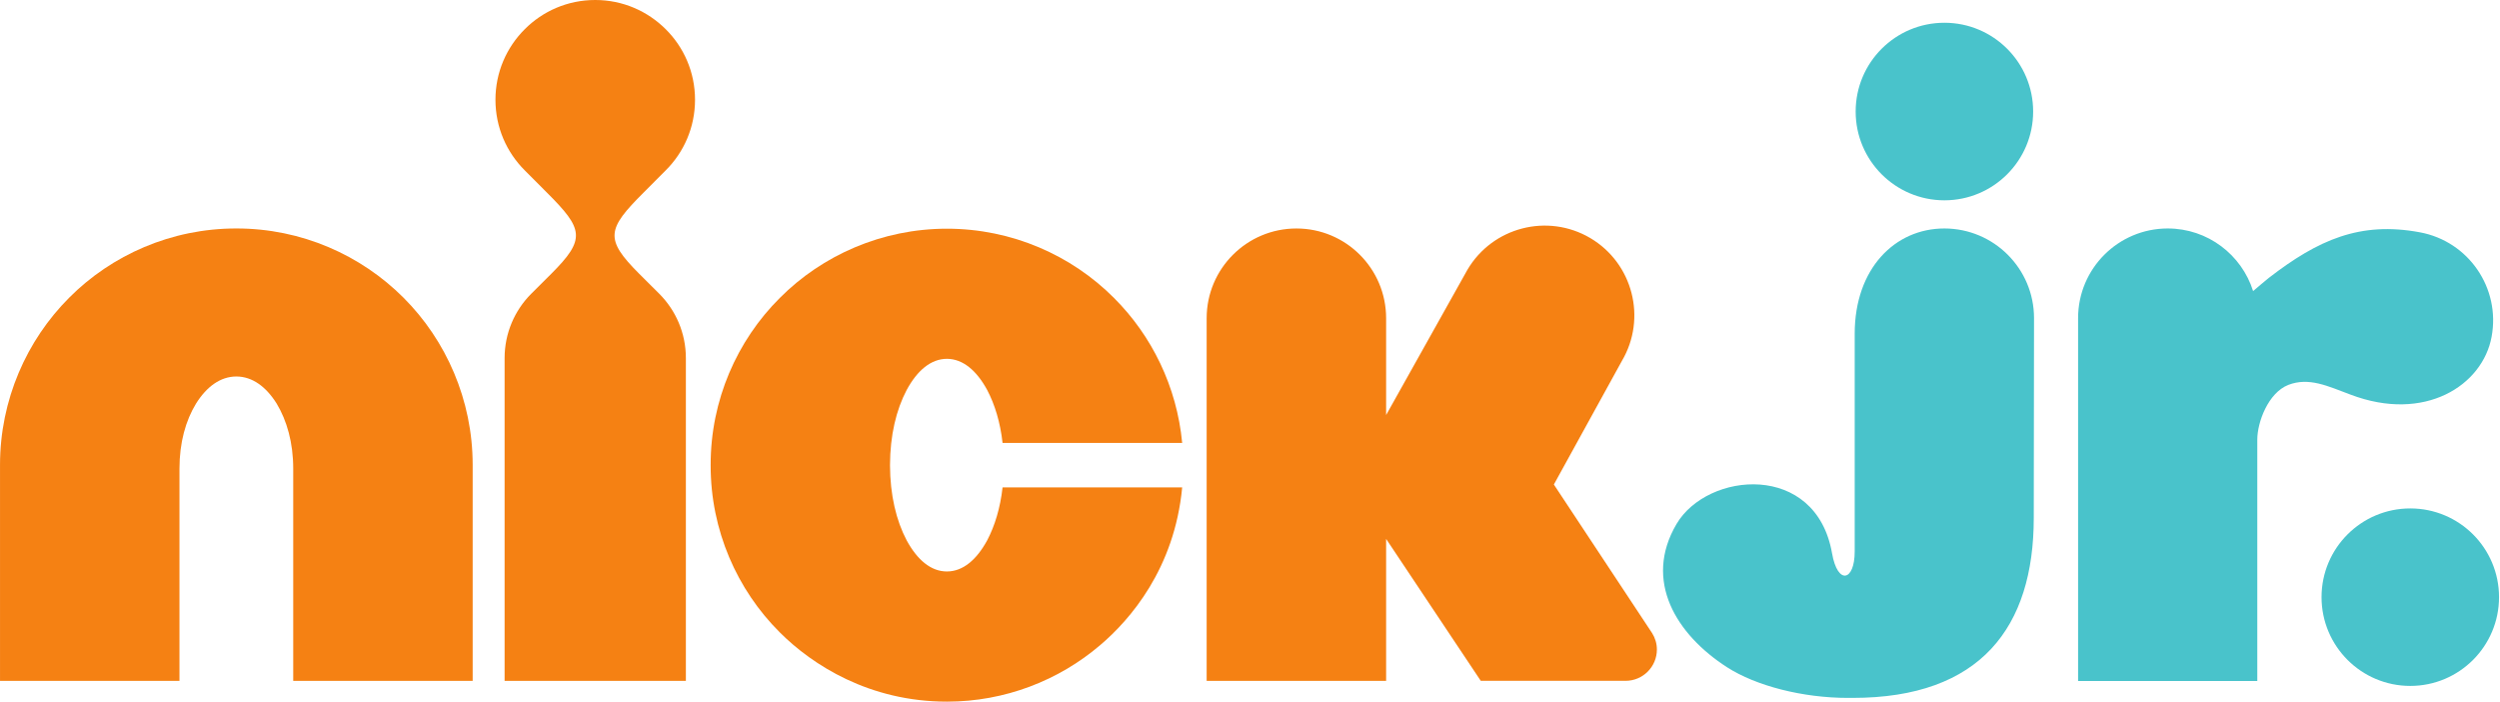
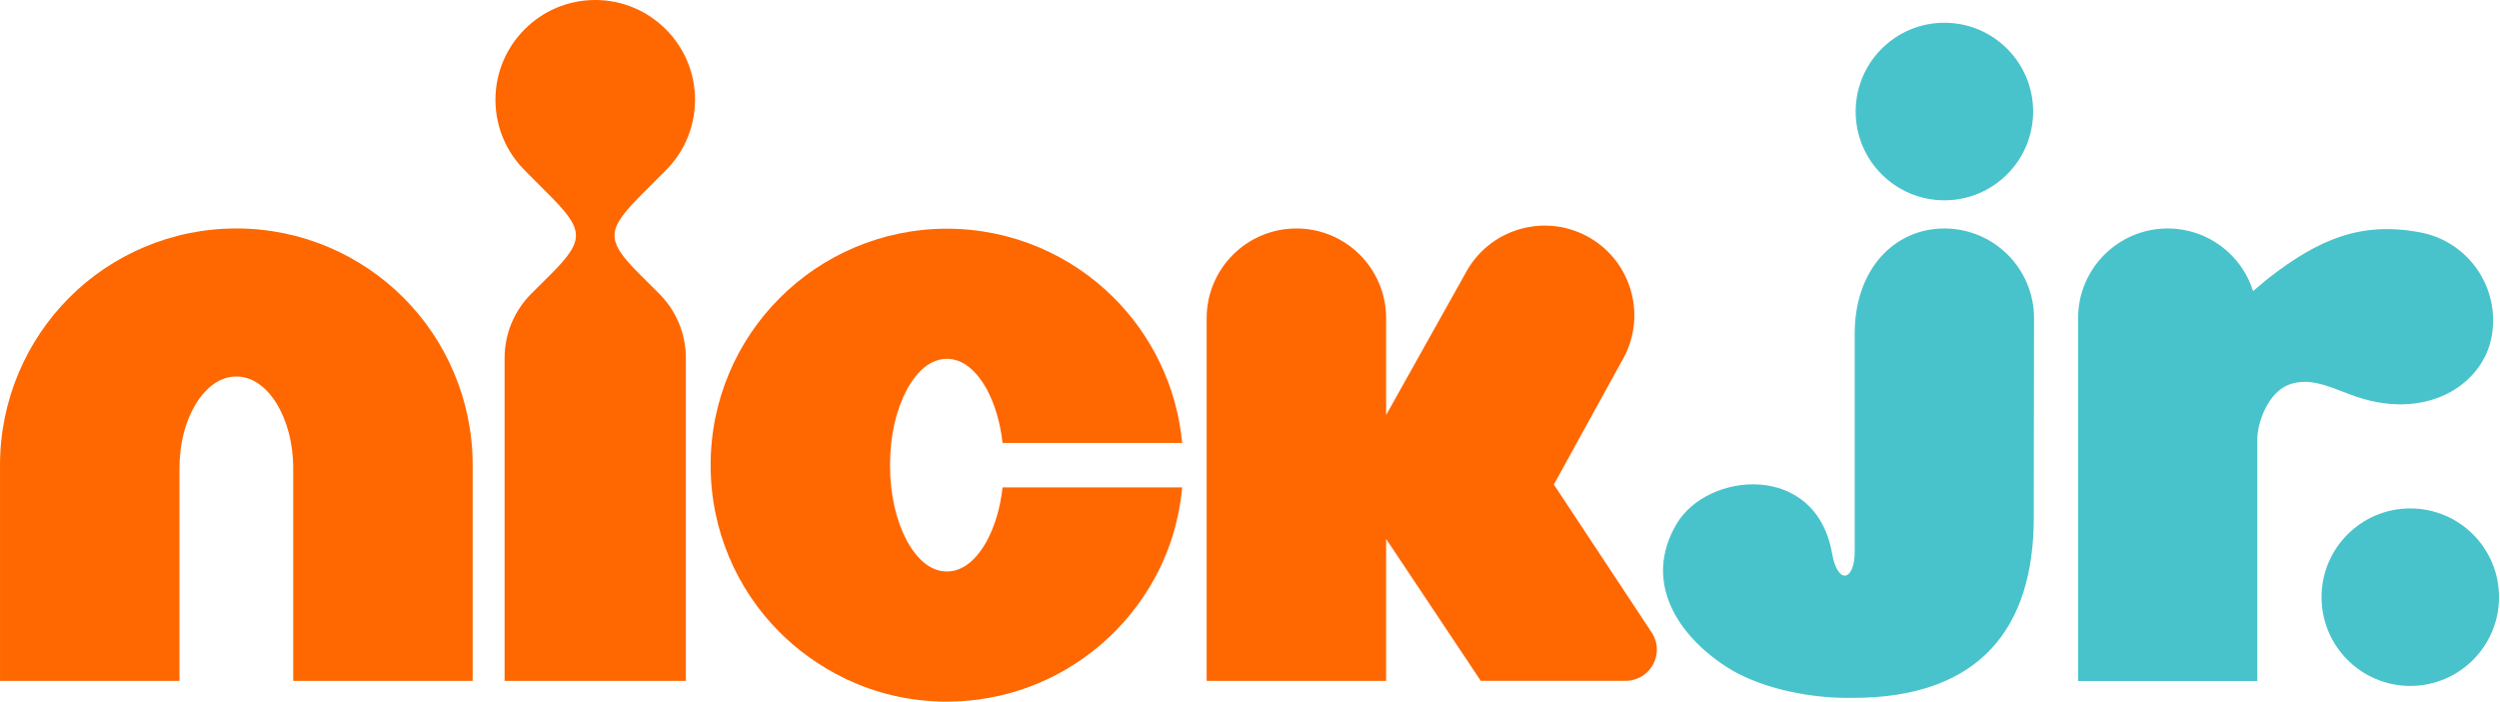
<svg xmlns="http://www.w3.org/2000/svg" width="567.92" height="159.39" version="1.1" viewBox="0 0 150.26 42.172">
  <g transform="translate(146 -32.533)">
    <g fill="#49c3cb">
      <path d="m-23.713 63.655c0 6.574-3.198 10.825-10.891 10.825h-0.297c-2.687 0-5.501-0.714-7.259-1.845-3.05-1.964-5.043-5.195-3.033-8.608 1.865-3.161 8.385-3.743 9.351 1.762 0.338 1.927 1.362 1.675 1.362-0.103v-13.099c4e-3 -3.912 2.418-6.322 5.394-6.322 2.975 4e-3 5.389 2.414 5.389 5.389zm-5.373-19.082c2.946 0 5.336-2.39 5.336-5.336 0-2.947-2.39-5.336-5.336-5.336-2.947 0-5.336 2.389-5.336 5.336 0 2.946 2.389 5.336 5.336 5.336" />
      <path d="m-10.272 73.465v-14.51c0-1.048 0.656-2.815 1.869-3.289 1.238-0.475 2.369 0.074 3.727 0.582 4.473 1.704 7.957-0.549 8.493-3.475 0.545-2.926-1.387-5.736-4.313-6.277-3.595-0.673-6.124 0.458-9.063 2.724 0 0-0.004 0-0.008 4e-3 -0.206 0.161-0.759 0.639-0.957 0.805-0.689-2.184-2.728-3.764-5.134-3.764-2.975 0-5.39 2.414-5.39 5.389v21.811z" />
      <path d="m-1.073 73.76c2.947 0 5.336-2.39 5.336-5.336 0-2.947-2.389-5.332-5.336-5.332s-5.336 2.385-5.336 5.332c0 2.946 2.389 5.336 5.336 5.336" />
    </g>
-     <g fill="#f58113">
+     <g fill="#ff6700">
      <path d="m-131.79 46.265c-3.91-4e-3 -7.5 1.597-10.05 4.16-2.56 2.558-4.16 6.145-4.16 10.053v12.979h10.79v-12.761c0-1.551 0.37-2.884 1-3.912 0.64-1.015 1.46-1.618 2.42-1.622 0.96 4e-3 1.78 0.607 2.42 1.622 0.62 1.028 1 2.361 1 3.912v12.761h10.79v-12.979c0-3.908-1.6-7.495-4.16-10.053-2.56-2.563-6.14-4.164-10.05-4.16" />
      <path d="m-105.97 42.771c1.09-1.085 1.76-2.583 1.76-4.242 0-1.655-0.67-3.153-1.76-4.238-1.09-1.086-2.58-1.758-4.24-1.758s-3.16 0.672-4.24 1.758c-1.09 1.085-1.76 2.583-1.76 4.238 0 1.659 0.67 3.157 1.76 4.242l1.32 1.325c2.22 2.212 2.37 2.798 0.27 4.899l-1.21 1.205c-0.98 0.986-1.59 2.352-1.59 3.858v19.397h10.9v-19.397c0-1.506-0.61-2.872-1.59-3.858l-1.21-1.205c-2.1-2.101-1.95-2.687 0.27-4.899z" />
      <path d="m-86.643 65.011c-0.64 1.172-1.461 1.87-2.422 1.87-0.962 0-1.783-0.698-2.419-1.87-0.627-1.188-0.998-2.724-1.002-4.519 4e-3 -1.795 0.375-3.33 1.002-4.519 0.636-1.176 1.457-1.869 2.419-1.873 0.961 4e-3 1.782 0.697 2.422 1.873 0.462 0.879 0.788 1.952 0.925 3.182h10.8c-0.318-3.384-1.829-6.45-4.098-8.712-2.555-2.567-6.141-4.164-10.049-4.164-3.904 0-7.495 1.597-10.049 4.164-2.566 2.555-4.166 6.141-4.156 10.049-0.01 3.908 1.59 7.495 4.156 10.049 1.968 1.969 5.394 4.164 10.053 4.164 3.495 0 6.735-1.283 9.207-3.392 1.807-1.531 4.477-4.606 4.936-9.484h-10.8c-0.137 1.226-0.463 2.303-0.925 3.182" />
      <path d="m-46.374 71.572c0-0.363-0.107-0.697-0.285-0.982l-5.91-8.935 4.09-7.428c1.515-2.563 0.66-5.873-1.902-7.387-2.567-1.511-5.877-0.656-7.387 1.91l-4.887 8.729v-5.819c0-2.98-2.414-5.394-5.393-5.394-2.98 0-5.398 2.414-5.398 5.394v21.798h10.791v-8.534l5.691 8.53h8.712c1.036-4e-3 1.878-0.846 1.878-1.882" />
    </g>
  </g>
</svg>
